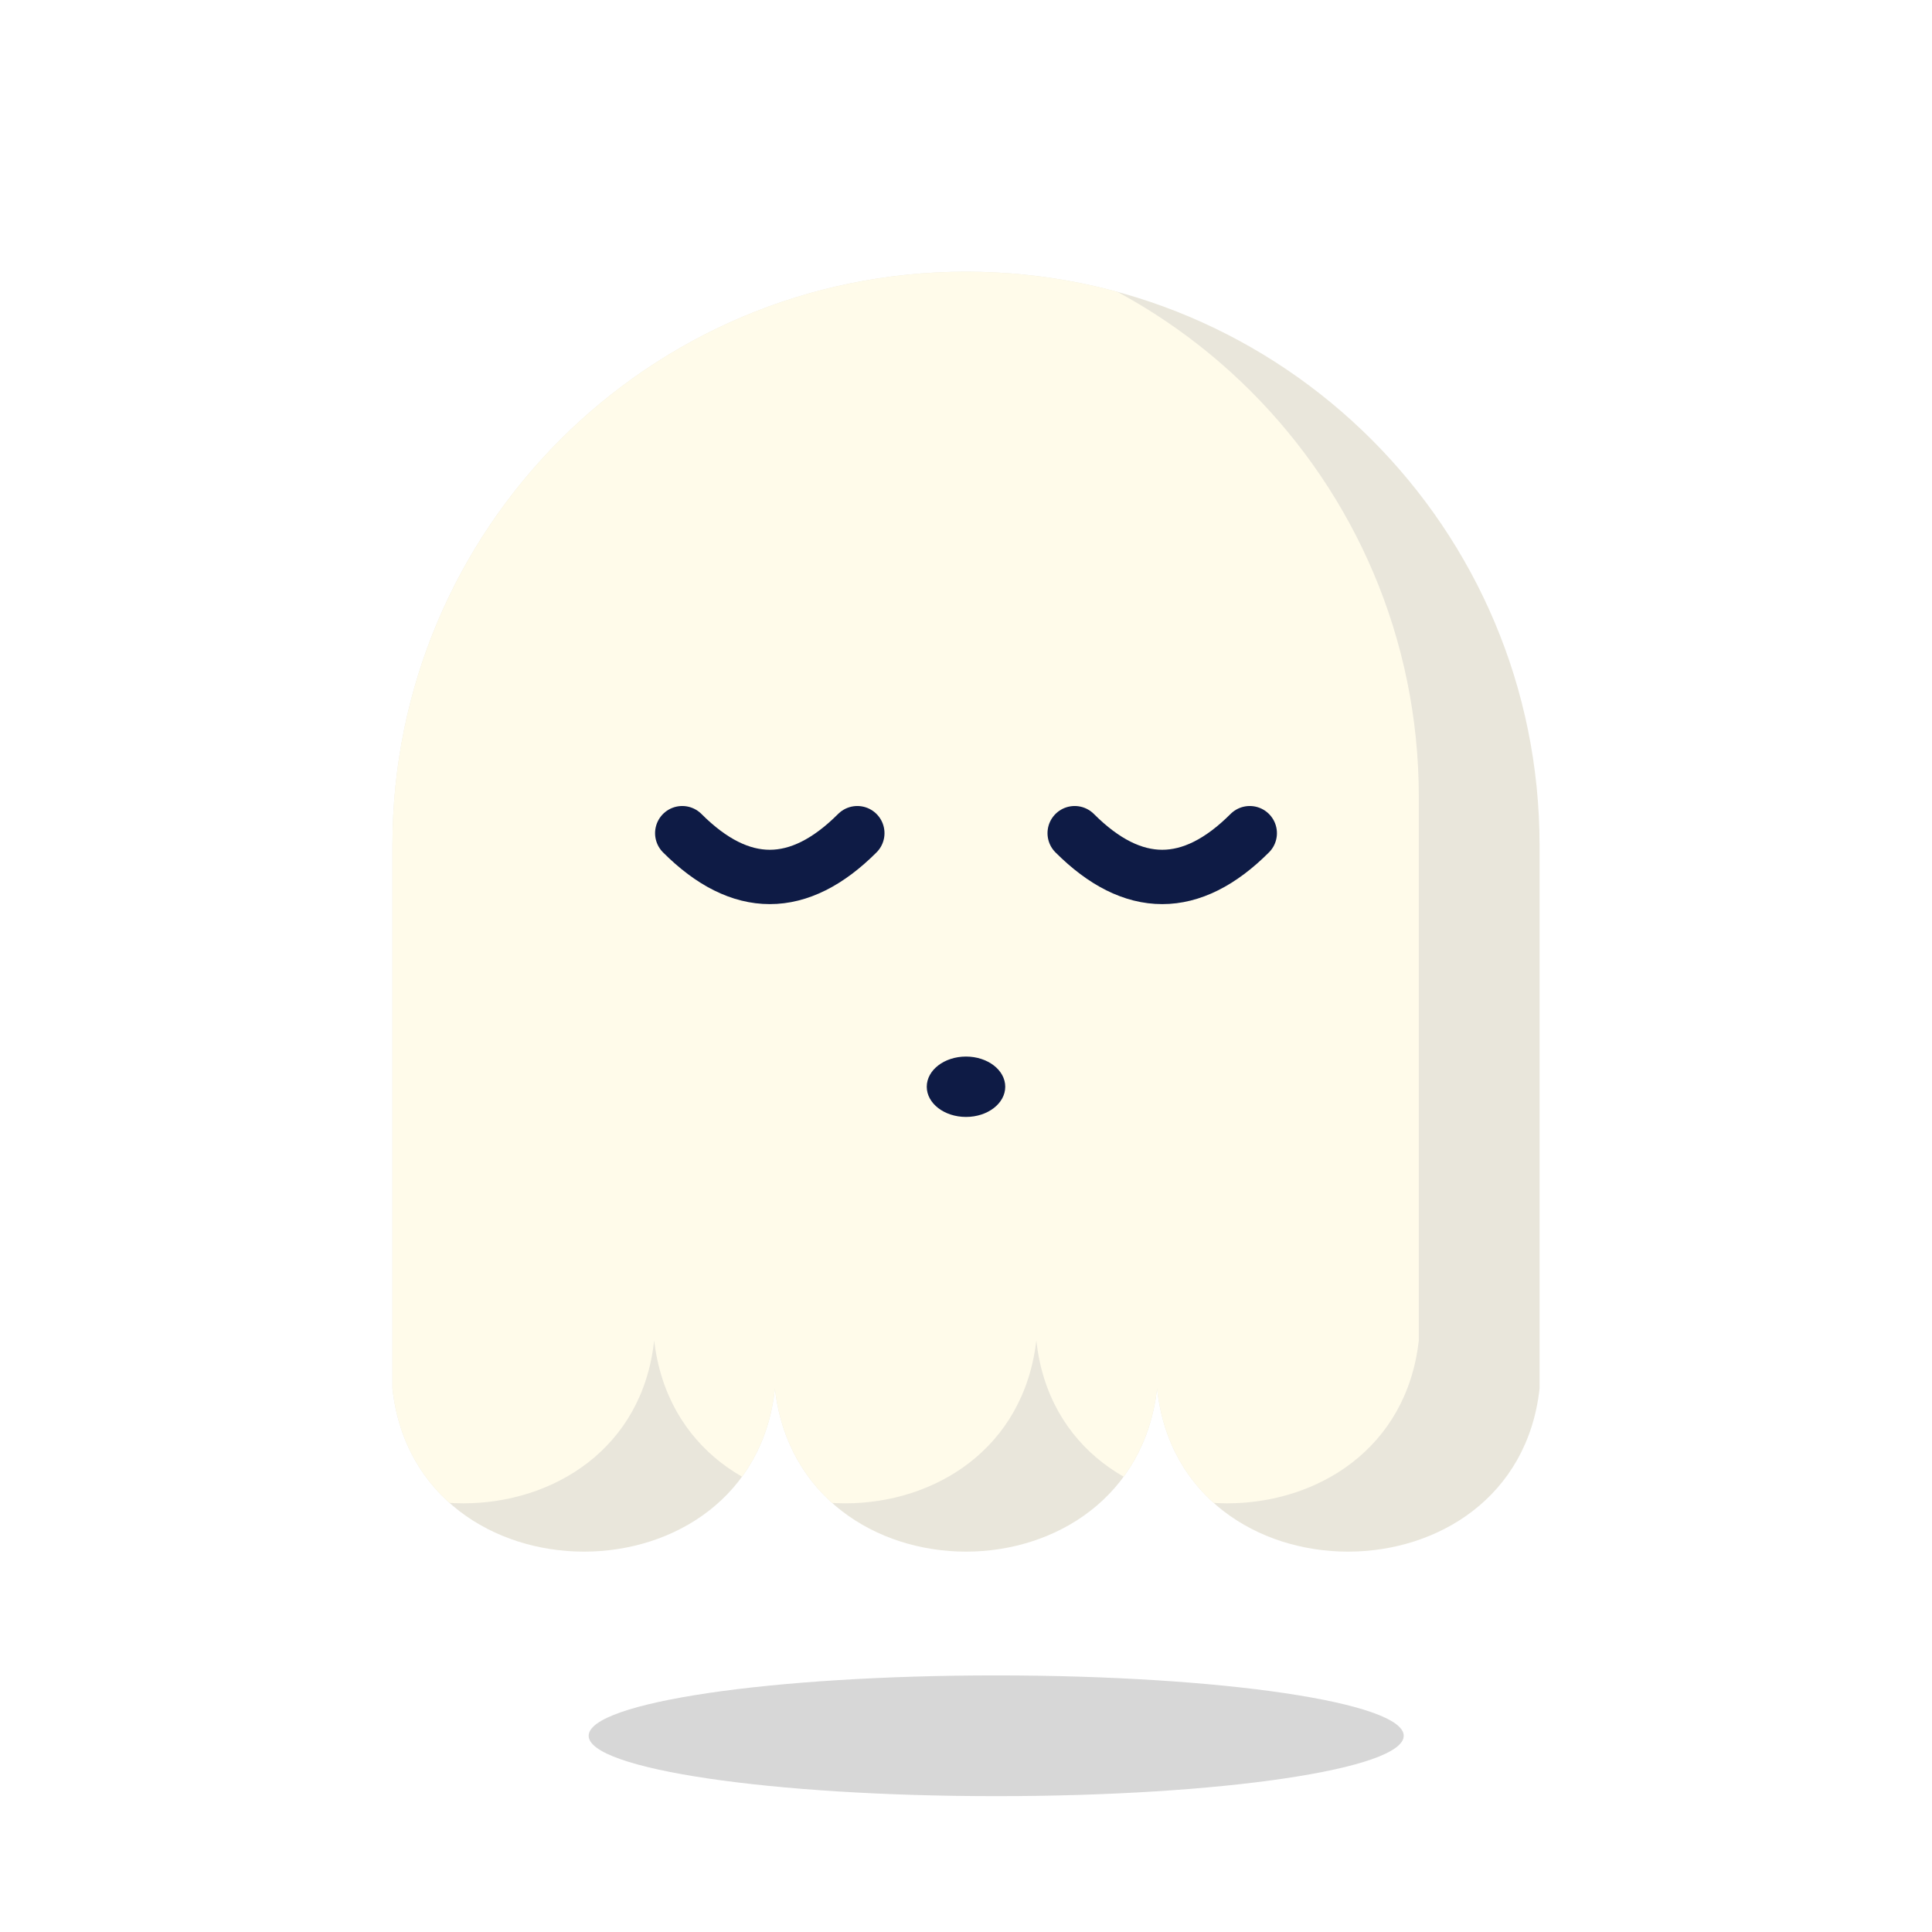
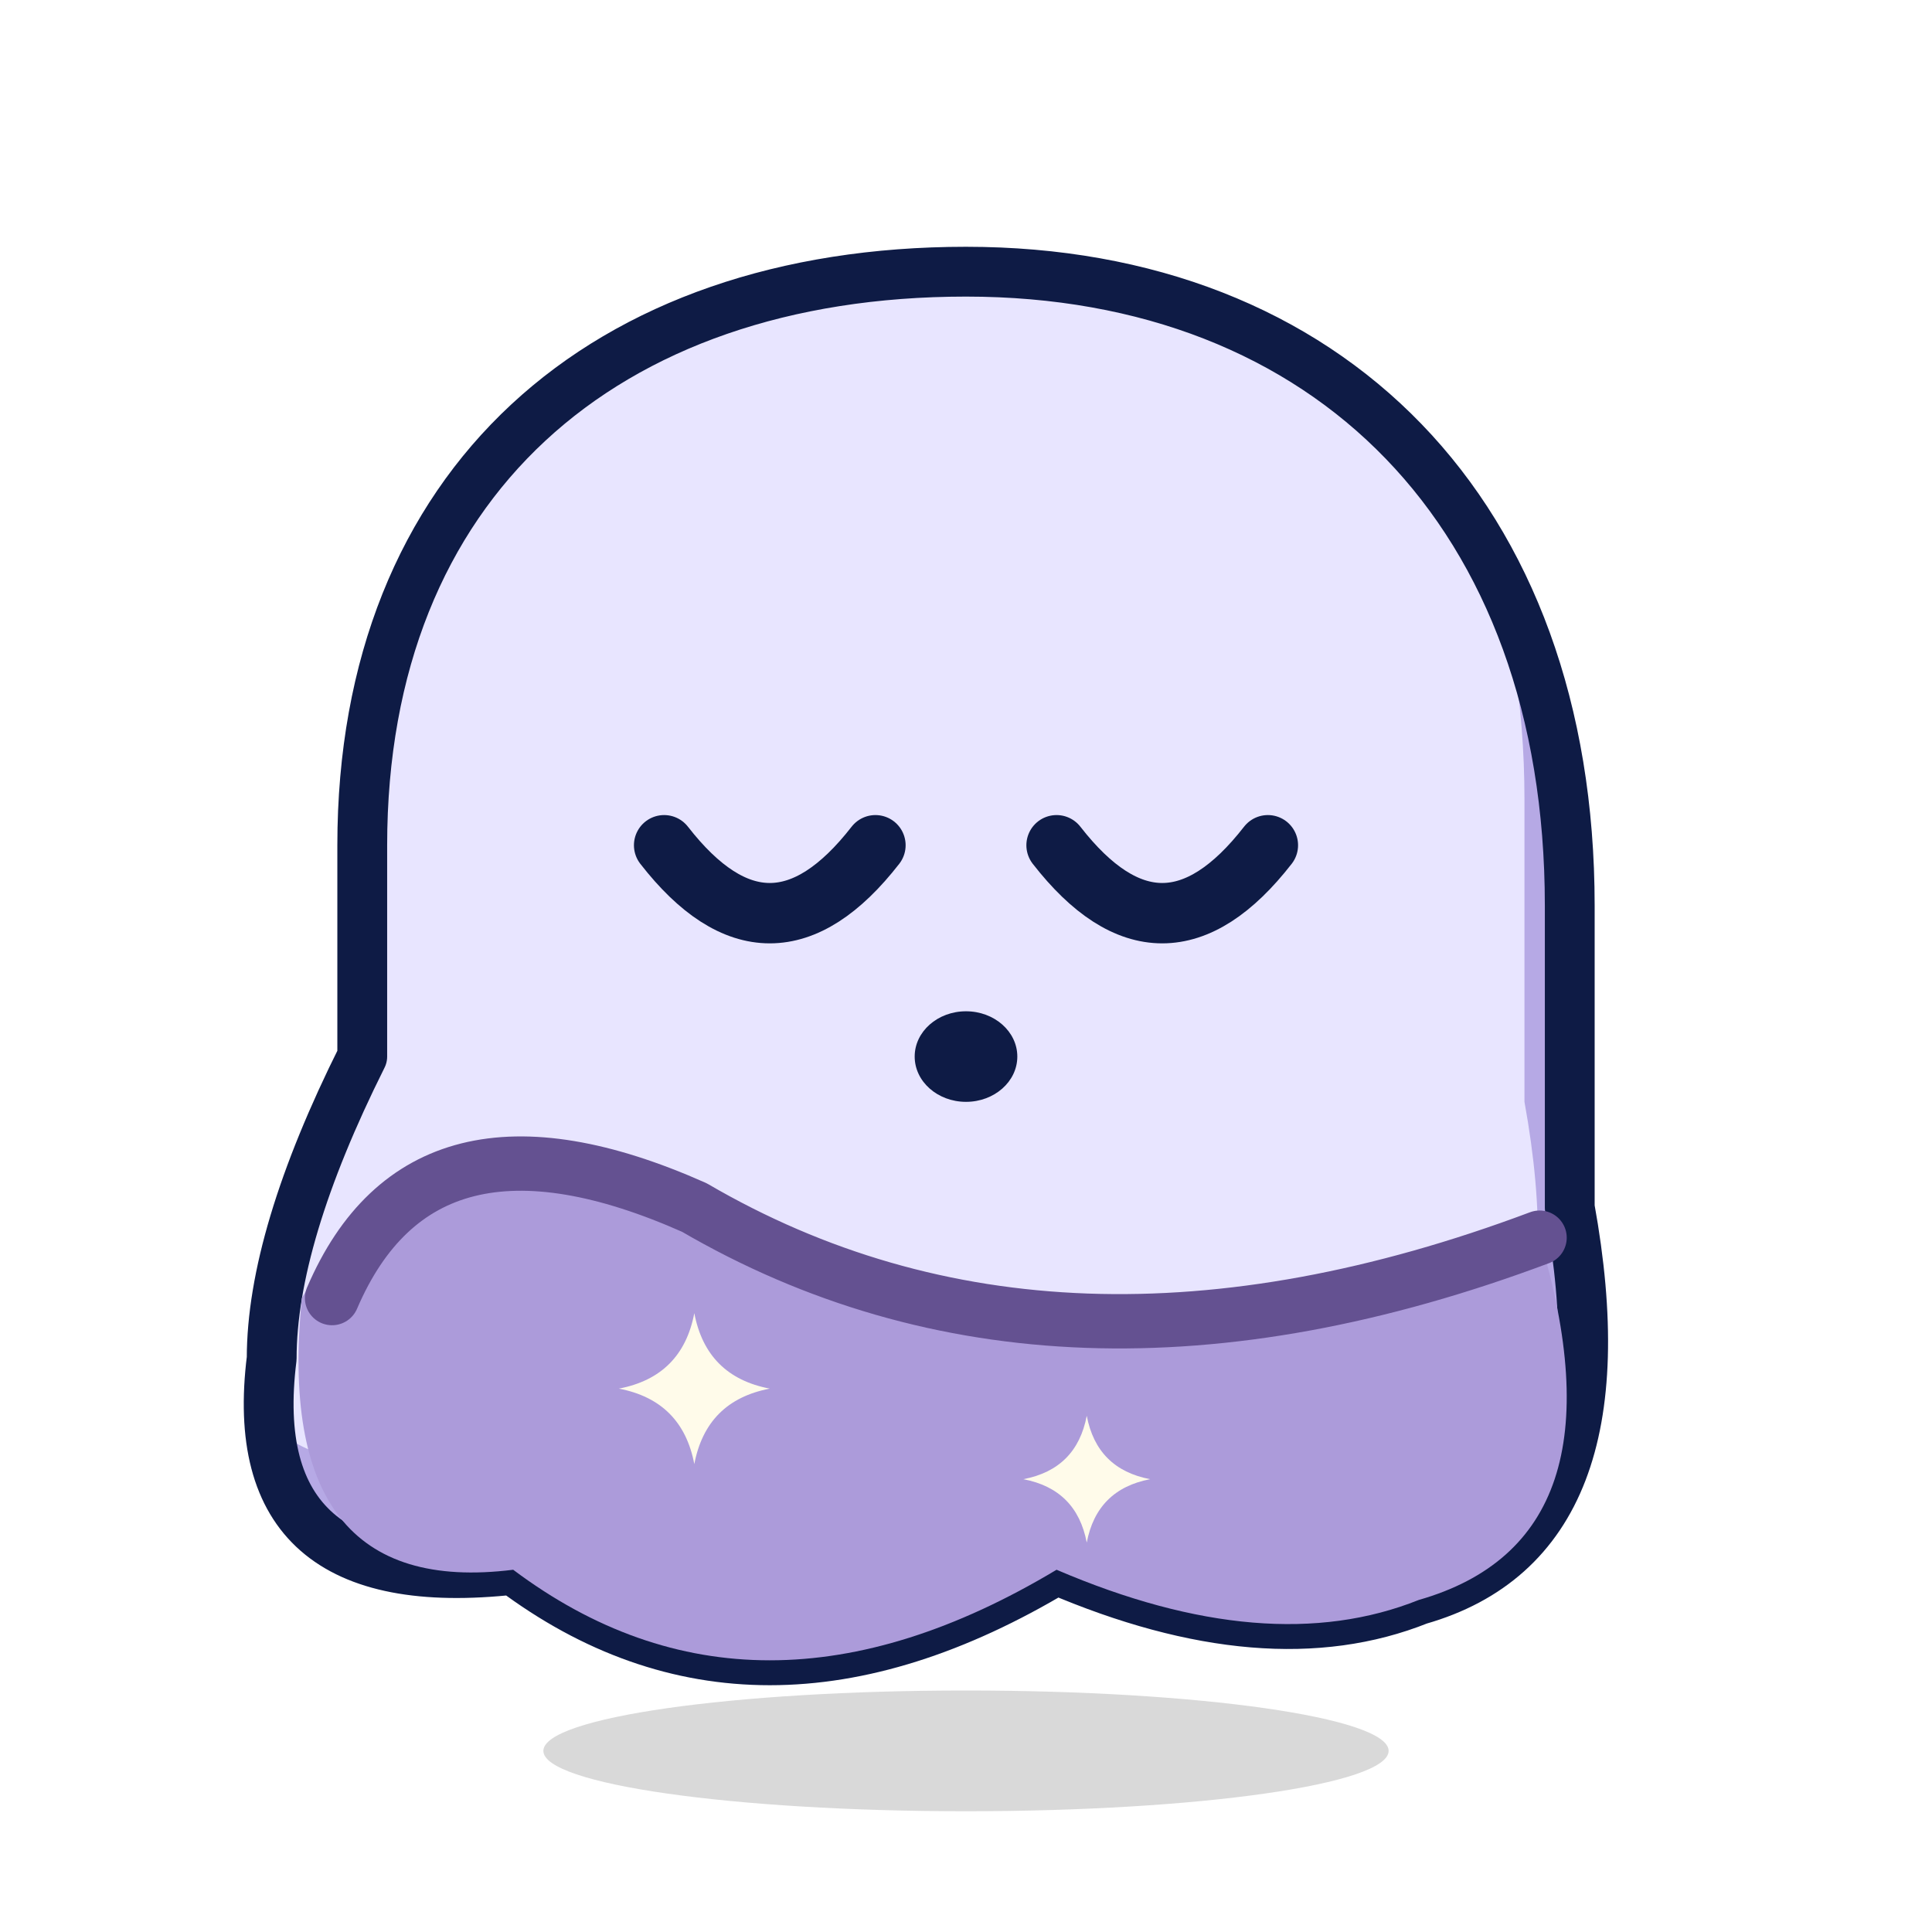
<svg xmlns="http://www.w3.org/2000/svg" viewBox="0 0 64 64">
  <defs>
-     <clipPath id="g">
-       <path d="M13 46V28C13 17.5 21.5 9 32 9C42.5 9 51 17.5 51 28V46C50.2 53.2 39.1 53.2 38.33 46C37.5 53.2 26.5 53.2 25.67 46C24.9 53.2 13.8 53.2 13 46Z" />
+     <clipPath id="body">
+       <path d="M12 35V28C12 16 20 9 32 9C44 9 52 17 52 30V40Q54 51 47 53Q42 55 35 52Q25 58 17 52Q8 53 9 45Q9 41 12 35Z" />
    </clipPath>
  </defs>
-   <ellipse cx="33" cy="57.5" rx="13.5" ry="2" fill="#000" opacity=".16" />
-   <path d="M13 46V28C13 17.5 21.5 9 32 9C42.5 9 51 17.5 51 28V46C50.2 53.2 39.1 53.2 38.33 46C37.5 53.2 26.5 53.2 25.67 46C24.9 53.2 13.8 53.2 13 46Z" fill="#FFFBEA" />
-   <g clip-path="url(#g)">
-     <rect width="64" height="64" fill="#0E1B45" opacity=".09" />
-     <path d="M13 46V28C13 17.5 21.5 9 32 9C42.5 9 51 17.5 51 28V46C50.2 53.2 39.1 53.2 38.33 46C37.5 53.2 26.5 53.2 25.67 46C24.9 53.2 13.8 53.2 13 46Z" fill="#FFFBEA" transform="translate(-4 -1.6)" />
+   <ellipse cx="32" cy="58" rx="14" ry="2" fill="#00000026" />
+   <g clip-path="url(#body)">
+     <path d="M12 35V28C12 16 20 9 32 9C44 9 52 17 52 30V40Q54 51 47 53Q42 55 35 52Q25 58 17 52Q8 53 9 45Q9 41 12 35Z" fill="#B6A9E5" />
+     <path d="M12 35V28C12 16 20 9 32 9C44 9 52 17 52 30V40Q54 51 47 53Q42 55 35 52Q25 58 17 52Q8 53 9 45Q9 41 12 35Z" fill="#E8E5FF" transform="translate(-1.5 -3.5)" />
  </g>
-   <path d="M22.6 27.6Q25.5 30.5 28.4 27.6" stroke="#0E1B45" stroke-width="1.8" stroke-linecap="round" fill="none" />
-   <path d="M35.6 27.6Q38.5 30.5 41.4 27.6" stroke="#0E1B45" stroke-width="1.8" stroke-linecap="round" fill="none" />
-   <ellipse cx="32" cy="36" rx="1.3" ry="1" fill="#0E1B45" />
+   <path d="M12 35V28C12 16 20 9 32 9C44 9 52 17 52 30V40Q54 51 47 53Q42 55 35 52Q25 58 17 52Q8 53 9 45Q9 41 12 35Z" fill="none" stroke="#0E1B45" stroke-width="1.65" stroke-linejoin="round" />
+   <path d="M22 28q3.5 4.5 7 0M35 28q3.5 4.5 7 0" fill="none" stroke="#0E1B45" stroke-width="2" stroke-linecap="round" stroke-linejoin="round" />
+   <ellipse cx="32" cy="35" rx="1.7" ry="1.5" fill="#0E1B45" />
+   <path d="M10 43Q14 36 23 40Q35 47 51 41Q54 51 47 53Q42 55 35 52Q25 58 17 52Q9 53 10 43Z" fill="#AC9BDA" />
+   <path d="M11 43Q14 36 23 40Q35 47 51 41" fill="none" stroke="#645191" stroke-width="1.8" stroke-linecap="round" stroke-linejoin="round" />
+   <path d="M0 -1Q.16 -.16 1 0Q.16 .16 0 1Q-.16 .16 -1 0Q-.16 -.16 0 -1Z" fill="#FFFBEA" transform="translate(23 46) scale(2.5)" />
+   <path d="M0 -1Q.16 -.16 1 0Q.16 .16 0 1Q-.16 .16 -1 0Q-.16 -.16 0 -1Z" fill="#FFFBEA" transform="translate(36 49) scale(2.1)" />
</svg>
